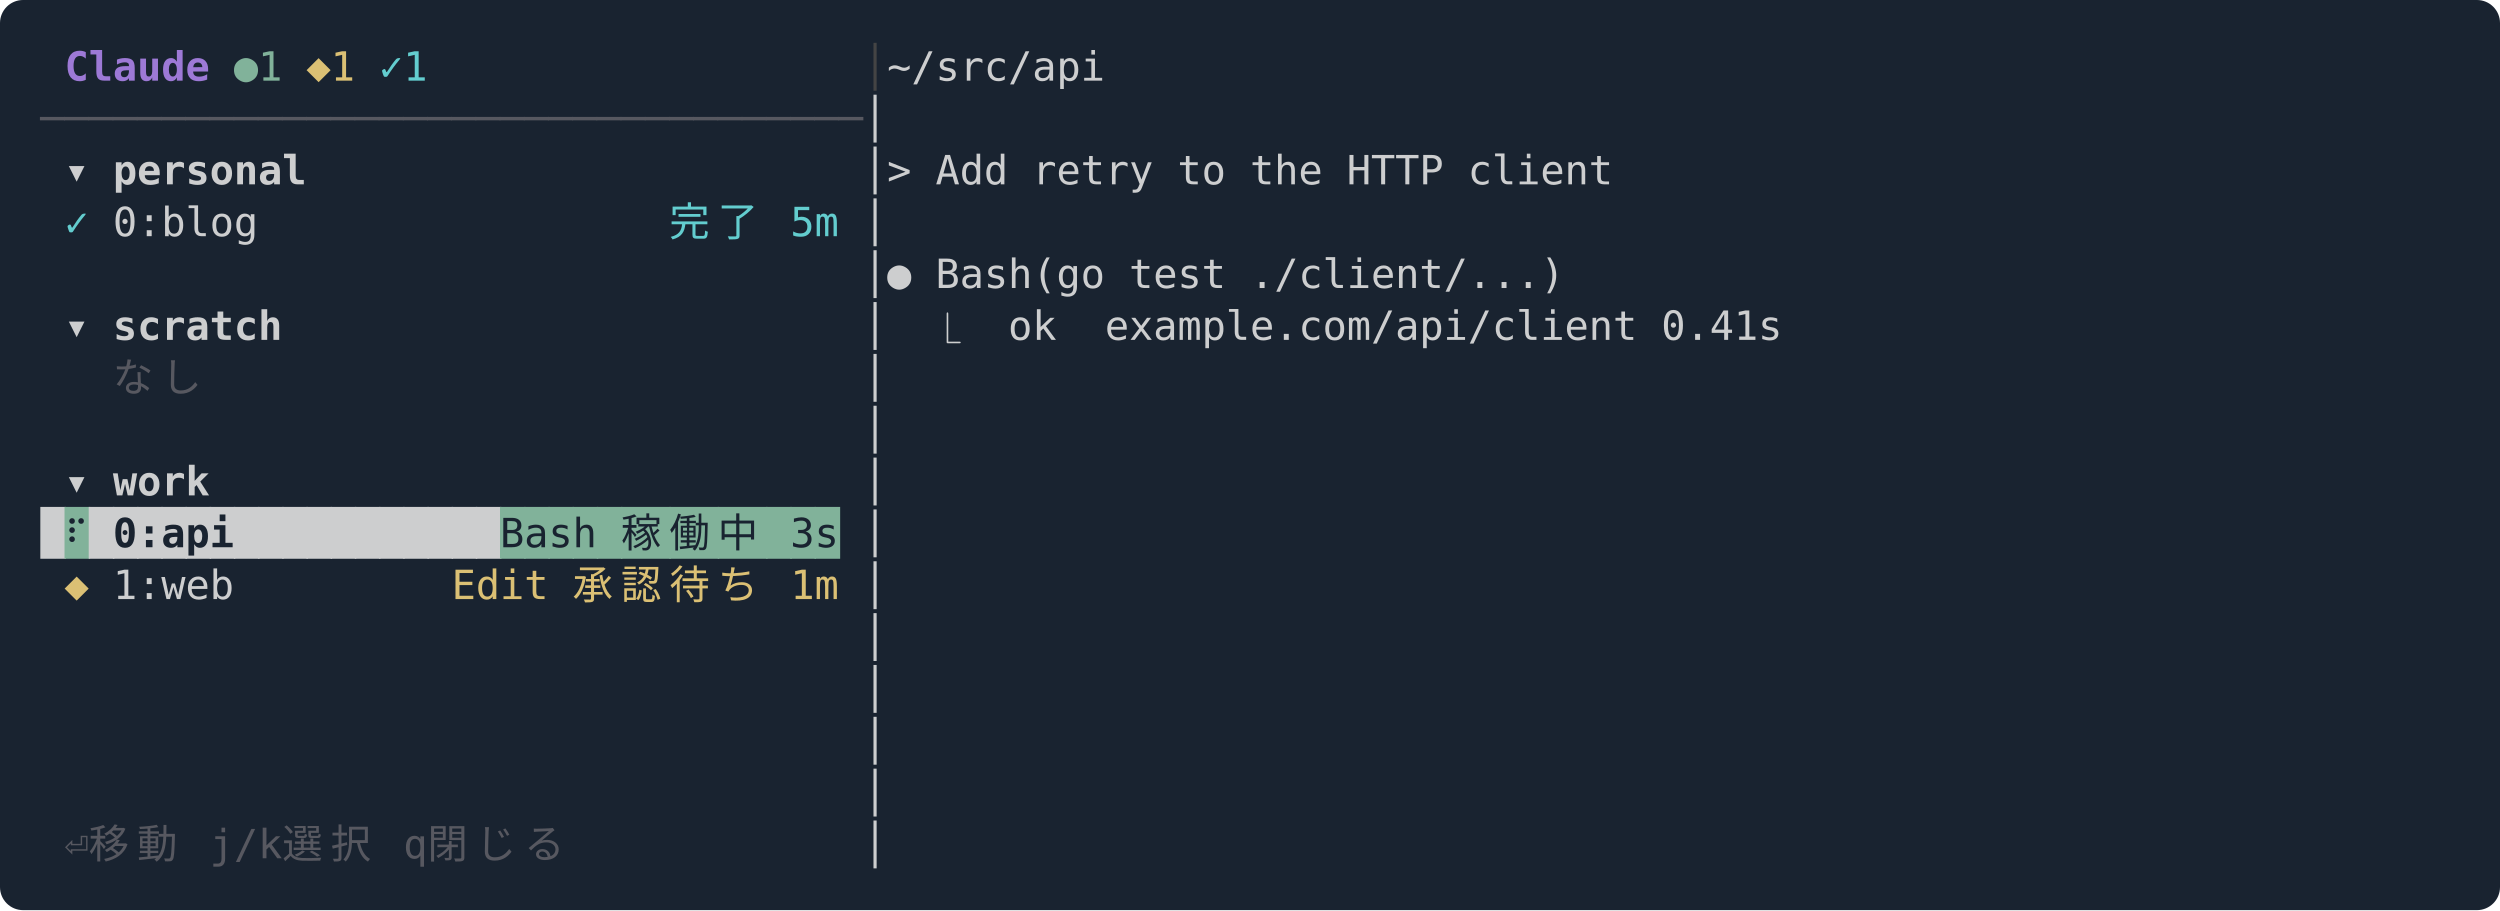
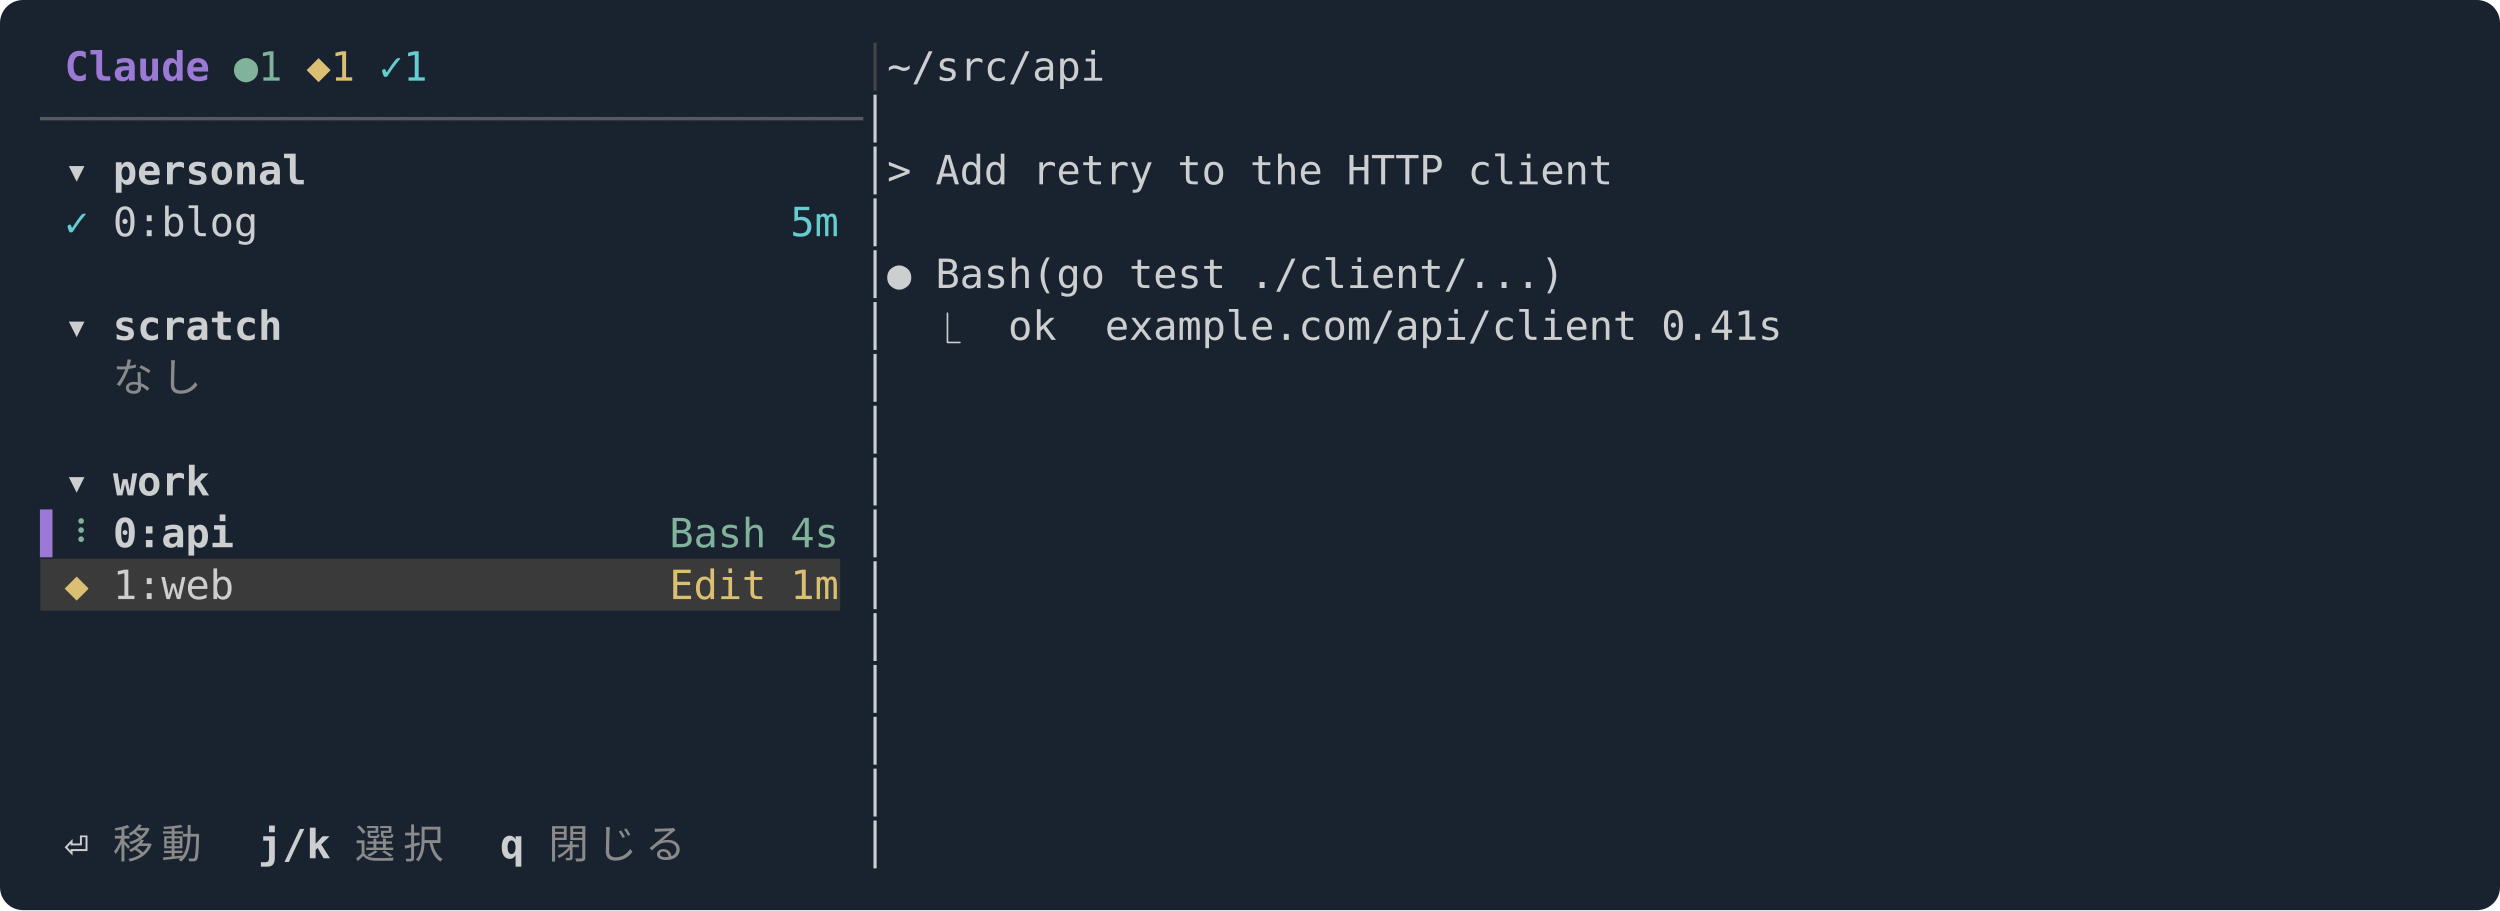
<svg xmlns="http://www.w3.org/2000/svg" width="868" height="316" font-family="Menlo, Monaco, 'DejaVu Sans Mono', monospace" font-size="14">
  <rect width="100%" height="100%" rx="8" fill="#192330" />
  <text x="22.4" y="28" fill="#9d79d6" font-weight="bold">C</text>
  <text x="30.8" y="28" fill="#9d79d6" font-weight="bold">l</text>
  <text x="39.2" y="28" fill="#9d79d6" font-weight="bold">a</text>
  <text x="47.6" y="28" fill="#9d79d6" font-weight="bold">u</text>
  <text x="56.0" y="28" fill="#9d79d6" font-weight="bold">d</text>
  <text x="64.4" y="28" fill="#9d79d6" font-weight="bold">e</text>
  <text x="81.2" y="28" fill="#81b29a">●</text>
  <text x="89.6" y="28" fill="#81b29a">1</text>
  <text x="106.4" y="28" fill="#dbc074">◆</text>
  <text x="114.8" y="28" fill="#dbc074">1</text>
  <text x="131.6" y="28" fill="#63cdcf">✓</text>
  <text x="140.0" y="28" fill="#63cdcf">1</text>
  <text x="299.6" y="28" fill="#444444">│</text>
  <text x="308.0" y="28" fill="#cdcecf">~</text>
  <text x="316.4" y="28" fill="#cdcecf">/</text>
  <text x="324.8" y="28" fill="#cdcecf">s</text>
  <text x="333.2" y="28" fill="#cdcecf">r</text>
  <text x="341.6" y="28" fill="#cdcecf">c</text>
  <text x="350.0" y="28" fill="#cdcecf">/</text>
  <text x="358.4" y="28" fill="#cdcecf">a</text>
  <text x="366.8" y="28" fill="#cdcecf">p</text>
  <text x="375.2" y="28" fill="#cdcecf">i</text>
  <text x="14.0" y="46" fill="#575860">─</text>
  <text x="22.4" y="46" fill="#575860">─</text>
  <text x="30.8" y="46" fill="#575860">─</text>
  <text x="39.2" y="46" fill="#575860">─</text>
  <text x="47.6" y="46" fill="#575860">─</text>
  <text x="56.0" y="46" fill="#575860">─</text>
  <text x="64.4" y="46" fill="#575860">─</text>
  <text x="72.8" y="46" fill="#575860">─</text>
  <text x="81.2" y="46" fill="#575860">─</text>
  <text x="89.6" y="46" fill="#575860">─</text>
  <text x="98.0" y="46" fill="#575860">─</text>
  <text x="106.4" y="46" fill="#575860">─</text>
  <text x="114.8" y="46" fill="#575860">─</text>
  <text x="123.2" y="46" fill="#575860">─</text>
  <text x="131.6" y="46" fill="#575860">─</text>
  <text x="140.0" y="46" fill="#575860">─</text>
  <text x="148.4" y="46" fill="#575860">─</text>
  <text x="156.8" y="46" fill="#575860">─</text>
  <text x="165.2" y="46" fill="#575860">─</text>
  <text x="173.6" y="46" fill="#575860">─</text>
  <text x="182.0" y="46" fill="#575860">─</text>
  <text x="190.4" y="46" fill="#575860">─</text>
  <text x="198.8" y="46" fill="#575860">─</text>
  <text x="207.2" y="46" fill="#575860">─</text>
  <text x="215.6" y="46" fill="#575860">─</text>
  <text x="224.0" y="46" fill="#575860">─</text>
  <text x="232.4" y="46" fill="#575860">─</text>
  <text x="240.8" y="46" fill="#575860">─</text>
  <text x="249.2" y="46" fill="#575860">─</text>
  <text x="257.6" y="46" fill="#575860">─</text>
  <text x="266.0" y="46" fill="#575860">─</text>
  <text x="274.4" y="46" fill="#575860">─</text>
  <text x="282.8" y="46" fill="#575860">─</text>
  <text x="291.2" y="46" fill="#575860">─</text>
  <text x="299.6" y="46" fill="#cdcecf">│</text>
  <text x="22.4" y="64" fill="#cdcecf" font-weight="bold">▾</text>
  <text x="39.2" y="64" fill="#cdcecf" font-weight="bold">p</text>
  <text x="47.6" y="64" fill="#cdcecf" font-weight="bold">e</text>
  <text x="56.0" y="64" fill="#cdcecf" font-weight="bold">r</text>
  <text x="64.4" y="64" fill="#cdcecf" font-weight="bold">s</text>
  <text x="72.8" y="64" fill="#cdcecf" font-weight="bold">o</text>
  <text x="81.2" y="64" fill="#cdcecf" font-weight="bold">n</text>
  <text x="89.6" y="64" fill="#cdcecf" font-weight="bold">a</text>
  <text x="98.0" y="64" fill="#cdcecf" font-weight="bold">l</text>
  <text x="299.6" y="64" fill="#cdcecf">│</text>
  <text x="308.0" y="64" fill="#cdcecf">&gt;</text>
  <text x="324.8" y="64" fill="#cdcecf">A</text>
  <text x="333.2" y="64" fill="#cdcecf">d</text>
  <text x="341.6" y="64" fill="#cdcecf">d</text>
  <text x="358.4" y="64" fill="#cdcecf">r</text>
  <text x="366.8" y="64" fill="#cdcecf">e</text>
  <text x="375.2" y="64" fill="#cdcecf">t</text>
  <text x="383.6" y="64" fill="#cdcecf">r</text>
  <text x="392.0" y="64" fill="#cdcecf">y</text>
  <text x="408.8" y="64" fill="#cdcecf">t</text>
  <text x="417.2" y="64" fill="#cdcecf">o</text>
  <text x="434.0" y="64" fill="#cdcecf">t</text>
  <text x="442.4" y="64" fill="#cdcecf">h</text>
  <text x="450.8" y="64" fill="#cdcecf">e</text>
  <text x="467.6" y="64" fill="#cdcecf">H</text>
  <text x="476.0" y="64" fill="#cdcecf">T</text>
  <text x="484.4" y="64" fill="#cdcecf">T</text>
  <text x="492.8" y="64" fill="#cdcecf">P</text>
  <text x="509.6" y="64" fill="#cdcecf">c</text>
  <text x="518.0" y="64" fill="#cdcecf">l</text>
  <text x="526.4" y="64" fill="#cdcecf">i</text>
  <text x="534.8" y="64" fill="#cdcecf">e</text>
  <text x="543.2" y="64" fill="#cdcecf">n</text>
  <text x="551.6" y="64" fill="#cdcecf">t</text>
  <text x="22.4" y="82" fill="#63cdcf">✓</text>
  <text x="39.2" y="82" fill="#cdcecf">0</text>
  <text x="47.6" y="82" fill="#cdcecf">:</text>
  <text x="56.0" y="82" fill="#cdcecf">b</text>
  <text x="64.4" y="82" fill="#cdcecf">l</text>
  <text x="72.8" y="82" fill="#cdcecf">o</text>
  <text x="81.2" y="82" fill="#cdcecf">g</text>
-   <text x="232.4" y="82" fill="#63cdcf">完</text>
-   <text x="249.2" y="82" fill="#63cdcf">了</text>
  <text x="274.4" y="82" fill="#63cdcf">5</text>
  <text x="282.8" y="82" fill="#63cdcf">m</text>
  <text x="299.6" y="82" fill="#cdcecf">│</text>
  <text x="299.6" y="100" fill="#cdcecf">│</text>
  <text x="308.0" y="100" fill="#cdcecf">●</text>
  <text x="324.8" y="100" fill="#cdcecf">B</text>
  <text x="333.2" y="100" fill="#cdcecf">a</text>
  <text x="341.6" y="100" fill="#cdcecf">s</text>
  <text x="350.0" y="100" fill="#cdcecf">h</text>
  <text x="358.4" y="100" fill="#cdcecf">(</text>
  <text x="366.8" y="100" fill="#cdcecf">g</text>
  <text x="375.2" y="100" fill="#cdcecf">o</text>
  <text x="392.0" y="100" fill="#cdcecf">t</text>
  <text x="400.4" y="100" fill="#cdcecf">e</text>
  <text x="408.8" y="100" fill="#cdcecf">s</text>
  <text x="417.2" y="100" fill="#cdcecf">t</text>
  <text x="434.0" y="100" fill="#cdcecf">.</text>
  <text x="442.4" y="100" fill="#cdcecf">/</text>
  <text x="450.8" y="100" fill="#cdcecf">c</text>
  <text x="459.2" y="100" fill="#cdcecf">l</text>
  <text x="467.6" y="100" fill="#cdcecf">i</text>
  <text x="476.0" y="100" fill="#cdcecf">e</text>
  <text x="484.4" y="100" fill="#cdcecf">n</text>
  <text x="492.8" y="100" fill="#cdcecf">t</text>
  <text x="501.2" y="100" fill="#cdcecf">/</text>
  <text x="509.6" y="100" fill="#cdcecf">.</text>
  <text x="518.0" y="100" fill="#cdcecf">.</text>
  <text x="526.4" y="100" fill="#cdcecf">.</text>
  <text x="534.8" y="100" fill="#cdcecf">)</text>
  <text x="22.4" y="118" fill="#cdcecf" font-weight="bold">▾</text>
  <text x="39.2" y="118" fill="#cdcecf" font-weight="bold">s</text>
  <text x="47.6" y="118" fill="#cdcecf" font-weight="bold">c</text>
  <text x="56.0" y="118" fill="#cdcecf" font-weight="bold">r</text>
  <text x="64.4" y="118" fill="#cdcecf" font-weight="bold">a</text>
  <text x="72.8" y="118" fill="#cdcecf" font-weight="bold">t</text>
  <text x="81.2" y="118" fill="#cdcecf" font-weight="bold">c</text>
  <text x="89.6" y="118" fill="#cdcecf" font-weight="bold">h</text>
  <text x="299.6" y="118" fill="#cdcecf">│</text>
  <text x="324.8" y="118" fill="#cdcecf">⎿</text>
  <text x="350.0" y="118" fill="#cdcecf">o</text>
  <text x="358.4" y="118" fill="#cdcecf">k</text>
  <text x="383.6" y="118" fill="#cdcecf">e</text>
  <text x="392.0" y="118" fill="#cdcecf">x</text>
  <text x="400.4" y="118" fill="#cdcecf">a</text>
  <text x="408.8" y="118" fill="#cdcecf">m</text>
  <text x="417.2" y="118" fill="#cdcecf">p</text>
  <text x="425.6" y="118" fill="#cdcecf">l</text>
  <text x="434.0" y="118" fill="#cdcecf">e</text>
  <text x="442.4" y="118" fill="#cdcecf">.</text>
  <text x="450.8" y="118" fill="#cdcecf">c</text>
  <text x="459.2" y="118" fill="#cdcecf">o</text>
  <text x="467.6" y="118" fill="#cdcecf">m</text>
  <text x="476.0" y="118" fill="#cdcecf">/</text>
  <text x="484.4" y="118" fill="#cdcecf">a</text>
  <text x="492.8" y="118" fill="#cdcecf">p</text>
  <text x="501.2" y="118" fill="#cdcecf">i</text>
  <text x="509.6" y="118" fill="#cdcecf">/</text>
  <text x="518.0" y="118" fill="#cdcecf">c</text>
  <text x="526.4" y="118" fill="#cdcecf">l</text>
  <text x="534.8" y="118" fill="#cdcecf">i</text>
  <text x="543.2" y="118" fill="#cdcecf">e</text>
  <text x="551.6" y="118" fill="#cdcecf">n</text>
  <text x="560.0" y="118" fill="#cdcecf">t</text>
  <text x="576.8" y="118" fill="#cdcecf">0</text>
  <text x="585.2" y="118" fill="#cdcecf">.</text>
  <text x="593.6" y="118" fill="#cdcecf">4</text>
  <text x="602.0" y="118" fill="#cdcecf">1</text>
  <text x="610.4" y="118" fill="#cdcecf">s</text>
-   <text x="39.2" y="136" fill="#575860">な</text>
-   <text x="56.0" y="136" fill="#575860">し</text>
+   <text x="39.2" y="136" fill="#8a8a8a">な</text>
+   <text x="56.0" y="136" fill="#8a8a8a">し</text>
  <text x="299.6" y="136" fill="#cdcecf">│</text>
  <text x="299.6" y="154" fill="#cdcecf">│</text>
  <text x="22.4" y="172" fill="#cdcecf" font-weight="bold">▾</text>
  <text x="39.2" y="172" fill="#cdcecf" font-weight="bold">w</text>
  <text x="47.6" y="172" fill="#cdcecf" font-weight="bold">o</text>
  <text x="56.0" y="172" fill="#cdcecf" font-weight="bold">r</text>
  <text x="64.4" y="172" fill="#cdcecf" font-weight="bold">k</text>
  <text x="299.6" y="172" fill="#cdcecf">│</text>
-   <rect x="14.0" y="176" width="8.9" height="18" fill="#cdcecf" />
-   <rect x="22.4" y="176" width="8.9" height="18" fill="#81b29a" />
-   <text x="22.4" y="190" fill="#192330">⠏</text>
-   <rect x="30.8" y="176" width="8.9" height="18" fill="#cdcecf" />
-   <rect x="39.2" y="176" width="8.9" height="18" fill="#cdcecf" />
-   <text x="39.2" y="190" fill="#192330" font-weight="bold">0</text>
-   <rect x="47.6" y="176" width="8.9" height="18" fill="#cdcecf" />
-   <text x="47.6" y="190" fill="#192330" font-weight="bold">:</text>
-   <rect x="56.0" y="176" width="8.9" height="18" fill="#cdcecf" />
-   <text x="56.0" y="190" fill="#192330" font-weight="bold">a</text>
-   <rect x="64.4" y="176" width="8.9" height="18" fill="#cdcecf" />
-   <text x="64.4" y="190" fill="#192330" font-weight="bold">p</text>
-   <rect x="72.8" y="176" width="8.9" height="18" fill="#cdcecf" />
-   <text x="72.8" y="190" fill="#192330" font-weight="bold">i</text>
-   <rect x="81.2" y="176" width="8.9" height="18" fill="#cdcecf" />
-   <rect x="89.6" y="176" width="8.9" height="18" fill="#cdcecf" />
-   <rect x="98.0" y="176" width="8.9" height="18" fill="#cdcecf" />
-   <rect x="106.4" y="176" width="8.9" height="18" fill="#cdcecf" />
-   <rect x="114.8" y="176" width="8.9" height="18" fill="#cdcecf" />
-   <rect x="123.2" y="176" width="8.9" height="18" fill="#cdcecf" />
-   <rect x="131.6" y="176" width="8.9" height="18" fill="#cdcecf" />
-   <rect x="140.0" y="176" width="8.9" height="18" fill="#cdcecf" />
-   <rect x="148.4" y="176" width="8.9" height="18" fill="#cdcecf" />
-   <rect x="156.8" y="176" width="8.9" height="18" fill="#cdcecf" />
-   <rect x="165.2" y="176" width="8.9" height="18" fill="#cdcecf" />
-   <rect x="173.6" y="176" width="8.9" height="18" fill="#81b29a" />
-   <text x="173.6" y="190" fill="#192330">B</text>
-   <rect x="182.0" y="176" width="8.9" height="18" fill="#81b29a" />
-   <text x="182.0" y="190" fill="#192330">a</text>
-   <rect x="190.4" y="176" width="8.9" height="18" fill="#81b29a" />
-   <text x="190.4" y="190" fill="#192330">s</text>
-   <rect x="198.8" y="176" width="8.9" height="18" fill="#81b29a" />
-   <text x="198.8" y="190" fill="#192330">h</text>
-   <rect x="207.2" y="176" width="8.9" height="18" fill="#81b29a" />
-   <rect x="215.6" y="176" width="17.3" height="18" fill="#81b29a" />
-   <text x="215.6" y="190" fill="#192330">稼</text>
-   <rect x="232.4" y="176" width="17.3" height="18" fill="#81b29a" />
-   <text x="232.4" y="190" fill="#192330">働</text>
-   <rect x="249.2" y="176" width="17.3" height="18" fill="#81b29a" />
-   <text x="249.2" y="190" fill="#192330">中</text>
-   <rect x="266.0" y="176" width="8.9" height="18" fill="#81b29a" />
-   <rect x="274.4" y="176" width="8.9" height="18" fill="#81b29a" />
-   <text x="274.4" y="190" fill="#192330">3</text>
-   <rect x="282.8" y="176" width="8.9" height="18" fill="#81b29a" />
-   <text x="282.8" y="190" fill="#192330">s</text>
+   <text x="14.0" y="190" fill="#9d79d6">▌</text>
+   <text x="22.4" y="190" fill="#81b29a">⠸</text>
+   <text x="39.2" y="190" fill="#cdcecf" font-weight="bold">0</text>
+   <text x="47.6" y="190" fill="#cdcecf" font-weight="bold">:</text>
+   <text x="56.0" y="190" fill="#cdcecf" font-weight="bold">a</text>
+   <text x="64.4" y="190" fill="#cdcecf" font-weight="bold">p</text>
+   <text x="72.8" y="190" fill="#cdcecf" font-weight="bold">i</text>
+   <text x="232.4" y="190" fill="#81b29a">B</text>
+   <text x="240.8" y="190" fill="#81b29a">a</text>
+   <text x="249.2" y="190" fill="#81b29a">s</text>
+   <text x="257.6" y="190" fill="#81b29a">h</text>
+   <text x="274.4" y="190" fill="#81b29a">4</text>
+   <text x="282.8" y="190" fill="#81b29a">s</text>
  <text x="299.6" y="190" fill="#cdcecf">│</text>
+   <rect x="14.0" y="194" width="8.9" height="18" fill="#3a3a3a" />
+   <rect x="22.4" y="194" width="8.9" height="18" fill="#3a3a3a" />
  <text x="22.4" y="208" fill="#dbc074" font-weight="bold">◆</text>
+   <rect x="30.8" y="194" width="8.9" height="18" fill="#3a3a3a" />
+   <rect x="39.2" y="194" width="8.9" height="18" fill="#3a3a3a" />
  <text x="39.2" y="208" fill="#cdcecf">1</text>
+   <rect x="47.6" y="194" width="8.9" height="18" fill="#3a3a3a" />
  <text x="47.6" y="208" fill="#cdcecf">:</text>
+   <rect x="56.0" y="194" width="8.9" height="18" fill="#3a3a3a" />
  <text x="56.0" y="208" fill="#cdcecf">w</text>
+   <rect x="64.4" y="194" width="8.9" height="18" fill="#3a3a3a" />
  <text x="64.4" y="208" fill="#cdcecf">e</text>
+   <rect x="72.8" y="194" width="8.9" height="18" fill="#3a3a3a" />
  <text x="72.8" y="208" fill="#cdcecf">b</text>
-   <text x="156.8" y="208" fill="#dbc074">E</text>
-   <text x="165.2" y="208" fill="#dbc074">d</text>
-   <text x="173.6" y="208" fill="#dbc074">i</text>
-   <text x="182.0" y="208" fill="#dbc074">t</text>
-   <text x="198.8" y="208" fill="#dbc074">承</text>
-   <text x="215.6" y="208" fill="#dbc074">認</text>
-   <text x="232.4" y="208" fill="#dbc074">待</text>
-   <text x="249.2" y="208" fill="#dbc074">ち</text>
+   <rect x="81.2" y="194" width="8.9" height="18" fill="#3a3a3a" />
+   <rect x="89.6" y="194" width="8.9" height="18" fill="#3a3a3a" />
+   <rect x="98.0" y="194" width="8.9" height="18" fill="#3a3a3a" />
+   <rect x="106.4" y="194" width="8.9" height="18" fill="#3a3a3a" />
+   <rect x="114.8" y="194" width="8.9" height="18" fill="#3a3a3a" />
+   <rect x="123.2" y="194" width="8.9" height="18" fill="#3a3a3a" />
+   <rect x="131.6" y="194" width="8.9" height="18" fill="#3a3a3a" />
+   <rect x="140.0" y="194" width="8.9" height="18" fill="#3a3a3a" />
+   <rect x="148.4" y="194" width="8.9" height="18" fill="#3a3a3a" />
+   <rect x="156.8" y="194" width="8.9" height="18" fill="#3a3a3a" />
+   <rect x="165.2" y="194" width="8.9" height="18" fill="#3a3a3a" />
+   <rect x="173.6" y="194" width="8.9" height="18" fill="#3a3a3a" />
+   <rect x="182.0" y="194" width="8.9" height="18" fill="#3a3a3a" />
+   <rect x="190.4" y="194" width="8.9" height="18" fill="#3a3a3a" />
+   <rect x="198.8" y="194" width="8.9" height="18" fill="#3a3a3a" />
+   <rect x="207.2" y="194" width="8.9" height="18" fill="#3a3a3a" />
+   <rect x="215.6" y="194" width="8.9" height="18" fill="#3a3a3a" />
+   <rect x="224.0" y="194" width="8.9" height="18" fill="#3a3a3a" />
+   <rect x="232.4" y="194" width="8.9" height="18" fill="#3a3a3a" />
+   <text x="232.4" y="208" fill="#dbc074">E</text>
+   <rect x="240.8" y="194" width="8.9" height="18" fill="#3a3a3a" />
+   <text x="240.8" y="208" fill="#dbc074">d</text>
+   <rect x="249.2" y="194" width="8.9" height="18" fill="#3a3a3a" />
+   <text x="249.2" y="208" fill="#dbc074">i</text>
+   <rect x="257.6" y="194" width="8.9" height="18" fill="#3a3a3a" />
+   <text x="257.6" y="208" fill="#dbc074">t</text>
+   <rect x="266.0" y="194" width="8.9" height="18" fill="#3a3a3a" />
+   <rect x="274.4" y="194" width="8.9" height="18" fill="#3a3a3a" />
  <text x="274.4" y="208" fill="#dbc074">1</text>
+   <rect x="282.8" y="194" width="8.9" height="18" fill="#3a3a3a" />
  <text x="282.8" y="208" fill="#dbc074">m</text>
  <text x="299.6" y="208" fill="#cdcecf">│</text>
  <text x="299.6" y="226" fill="#cdcecf">│</text>
  <text x="299.6" y="244" fill="#cdcecf">│</text>
  <text x="299.6" y="262" fill="#cdcecf">│</text>
  <text x="299.6" y="280" fill="#cdcecf">│</text>
-   <text x="22.4" y="298" fill="#575860">⏎</text>
-   <text x="30.8" y="298" fill="#575860">移</text>
-   <text x="47.6" y="298" fill="#575860">動</text>
-   <text x="72.8" y="298" fill="#575860">j</text>
-   <text x="81.2" y="298" fill="#575860">/</text>
-   <text x="89.6" y="298" fill="#575860">k</text>
-   <text x="98.0" y="298" fill="#575860">選</text>
-   <text x="114.8" y="298" fill="#575860">択</text>
-   <text x="140.0" y="298" fill="#575860">q</text>
-   <text x="148.4" y="298" fill="#575860">閉</text>
-   <text x="165.2" y="298" fill="#575860">じ</text>
-   <text x="182.0" y="298" fill="#575860">る</text>
+   <text x="22.4" y="298" fill="#cdcecf" font-weight="bold">⏎</text>
+   <text x="39.2" y="298" fill="#8a8a8a">移</text>
+   <text x="56.0" y="298" fill="#8a8a8a">動</text>
+   <text x="89.6" y="298" fill="#cdcecf" font-weight="bold">j</text>
+   <text x="98.0" y="298" fill="#cdcecf" font-weight="bold">/</text>
+   <text x="106.4" y="298" fill="#cdcecf" font-weight="bold">k</text>
+   <text x="123.2" y="298" fill="#8a8a8a">選</text>
+   <text x="140.0" y="298" fill="#8a8a8a">択</text>
+   <text x="173.6" y="298" fill="#cdcecf" font-weight="bold">q</text>
+   <text x="190.4" y="298" fill="#8a8a8a">閉</text>
+   <text x="207.2" y="298" fill="#8a8a8a">じ</text>
+   <text x="224.0" y="298" fill="#8a8a8a">る</text>
  <text x="299.6" y="298" fill="#cdcecf">│</text>
</svg>
